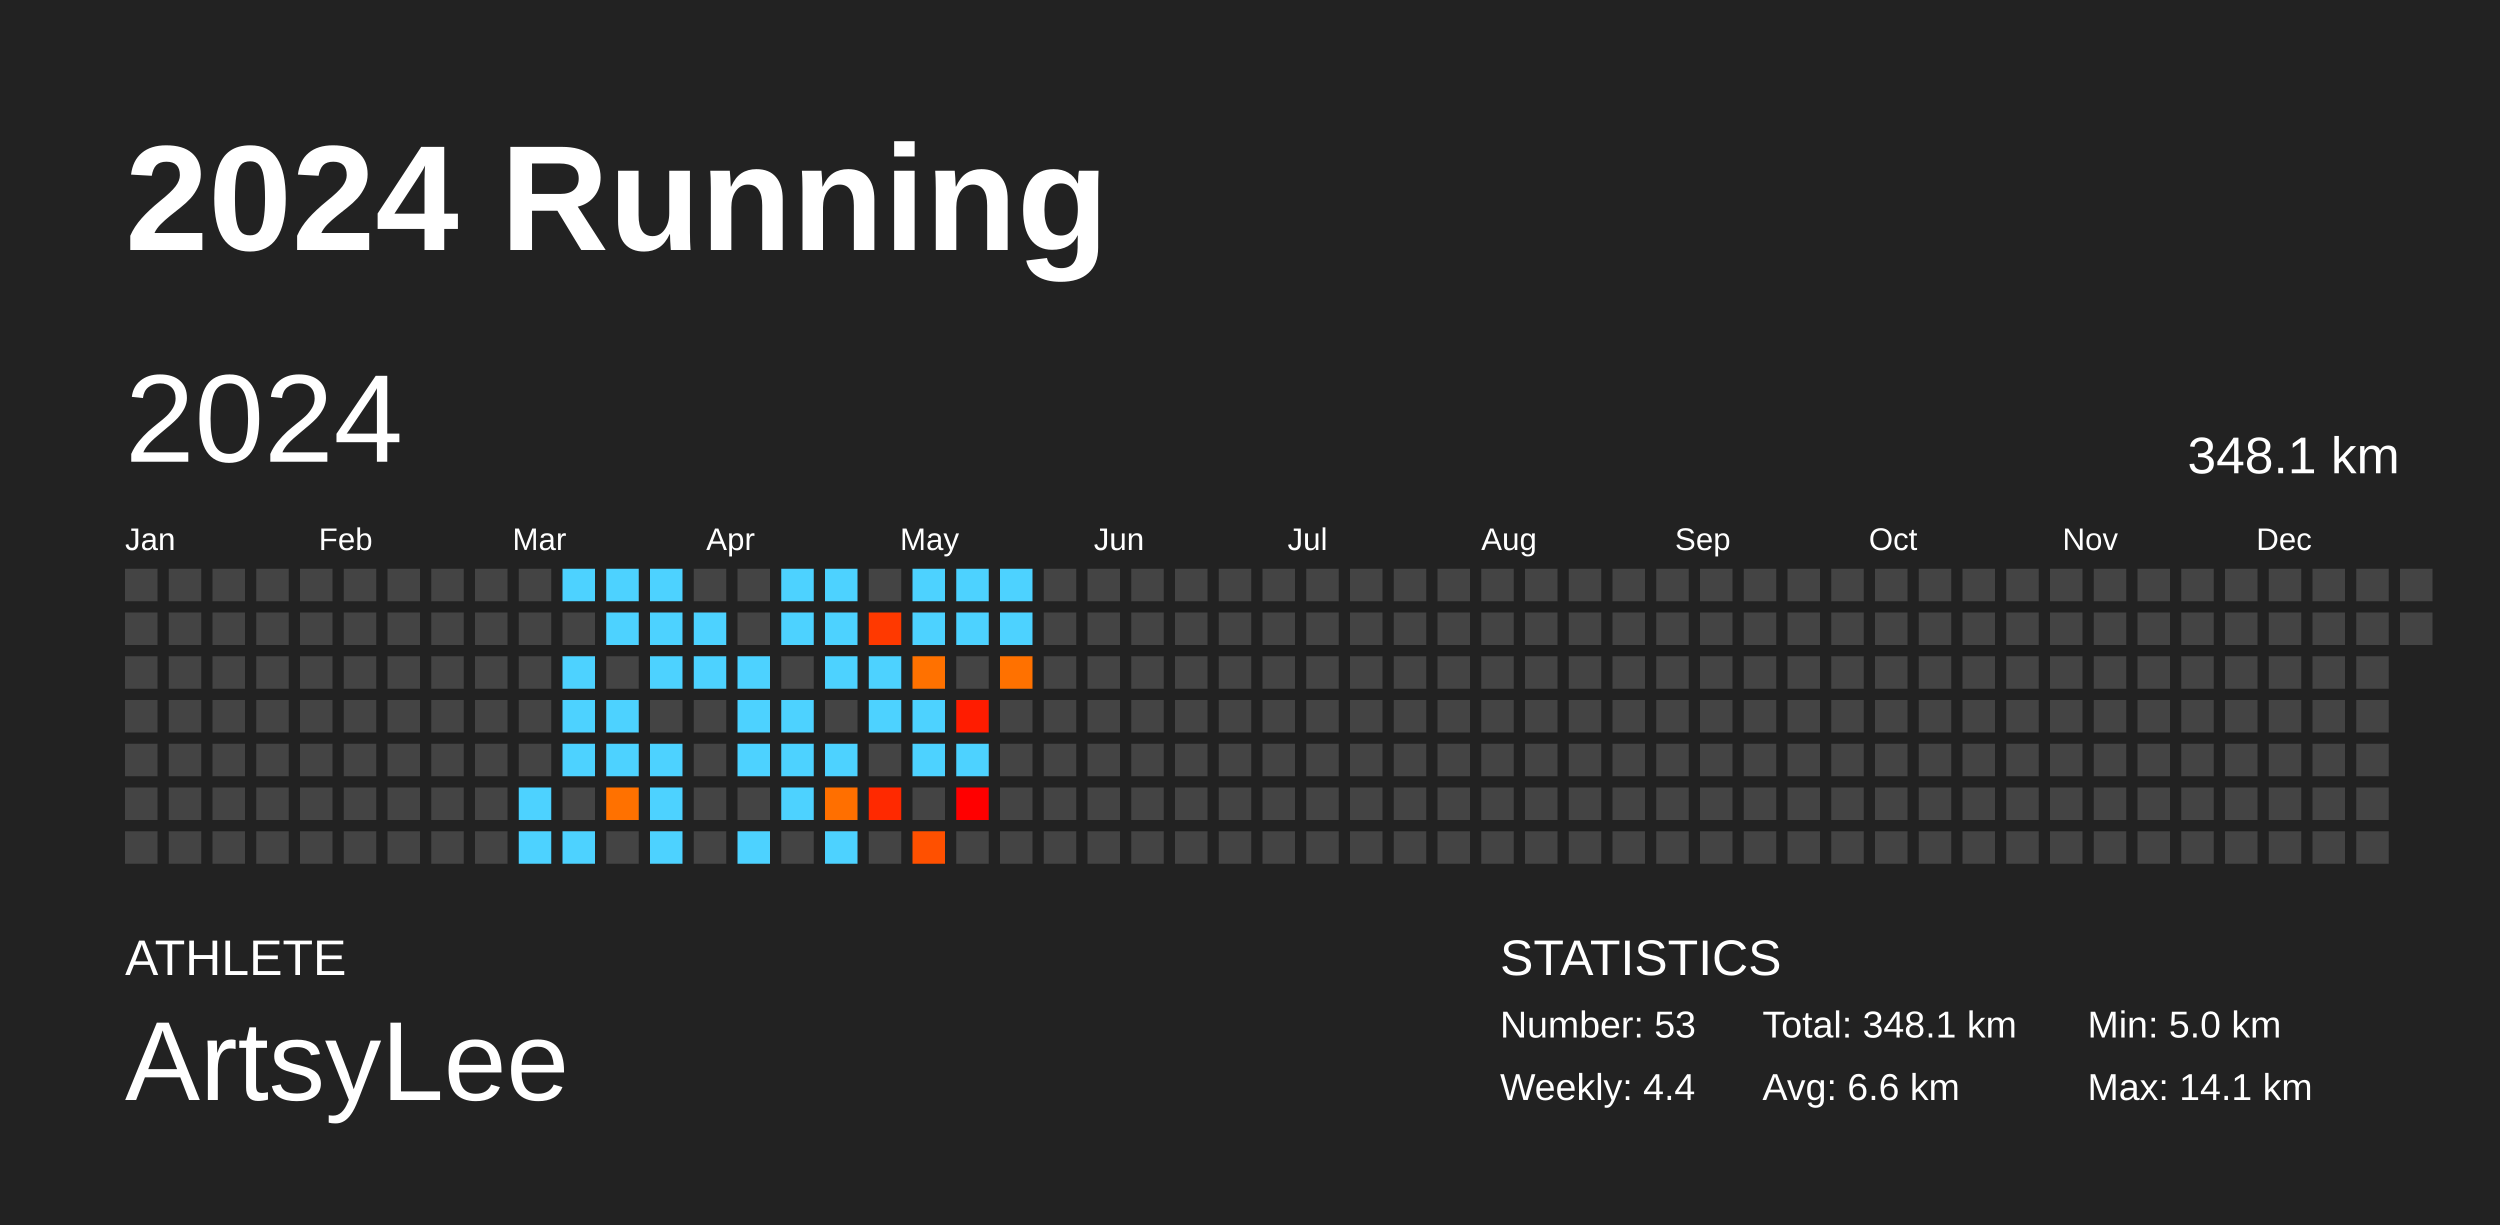
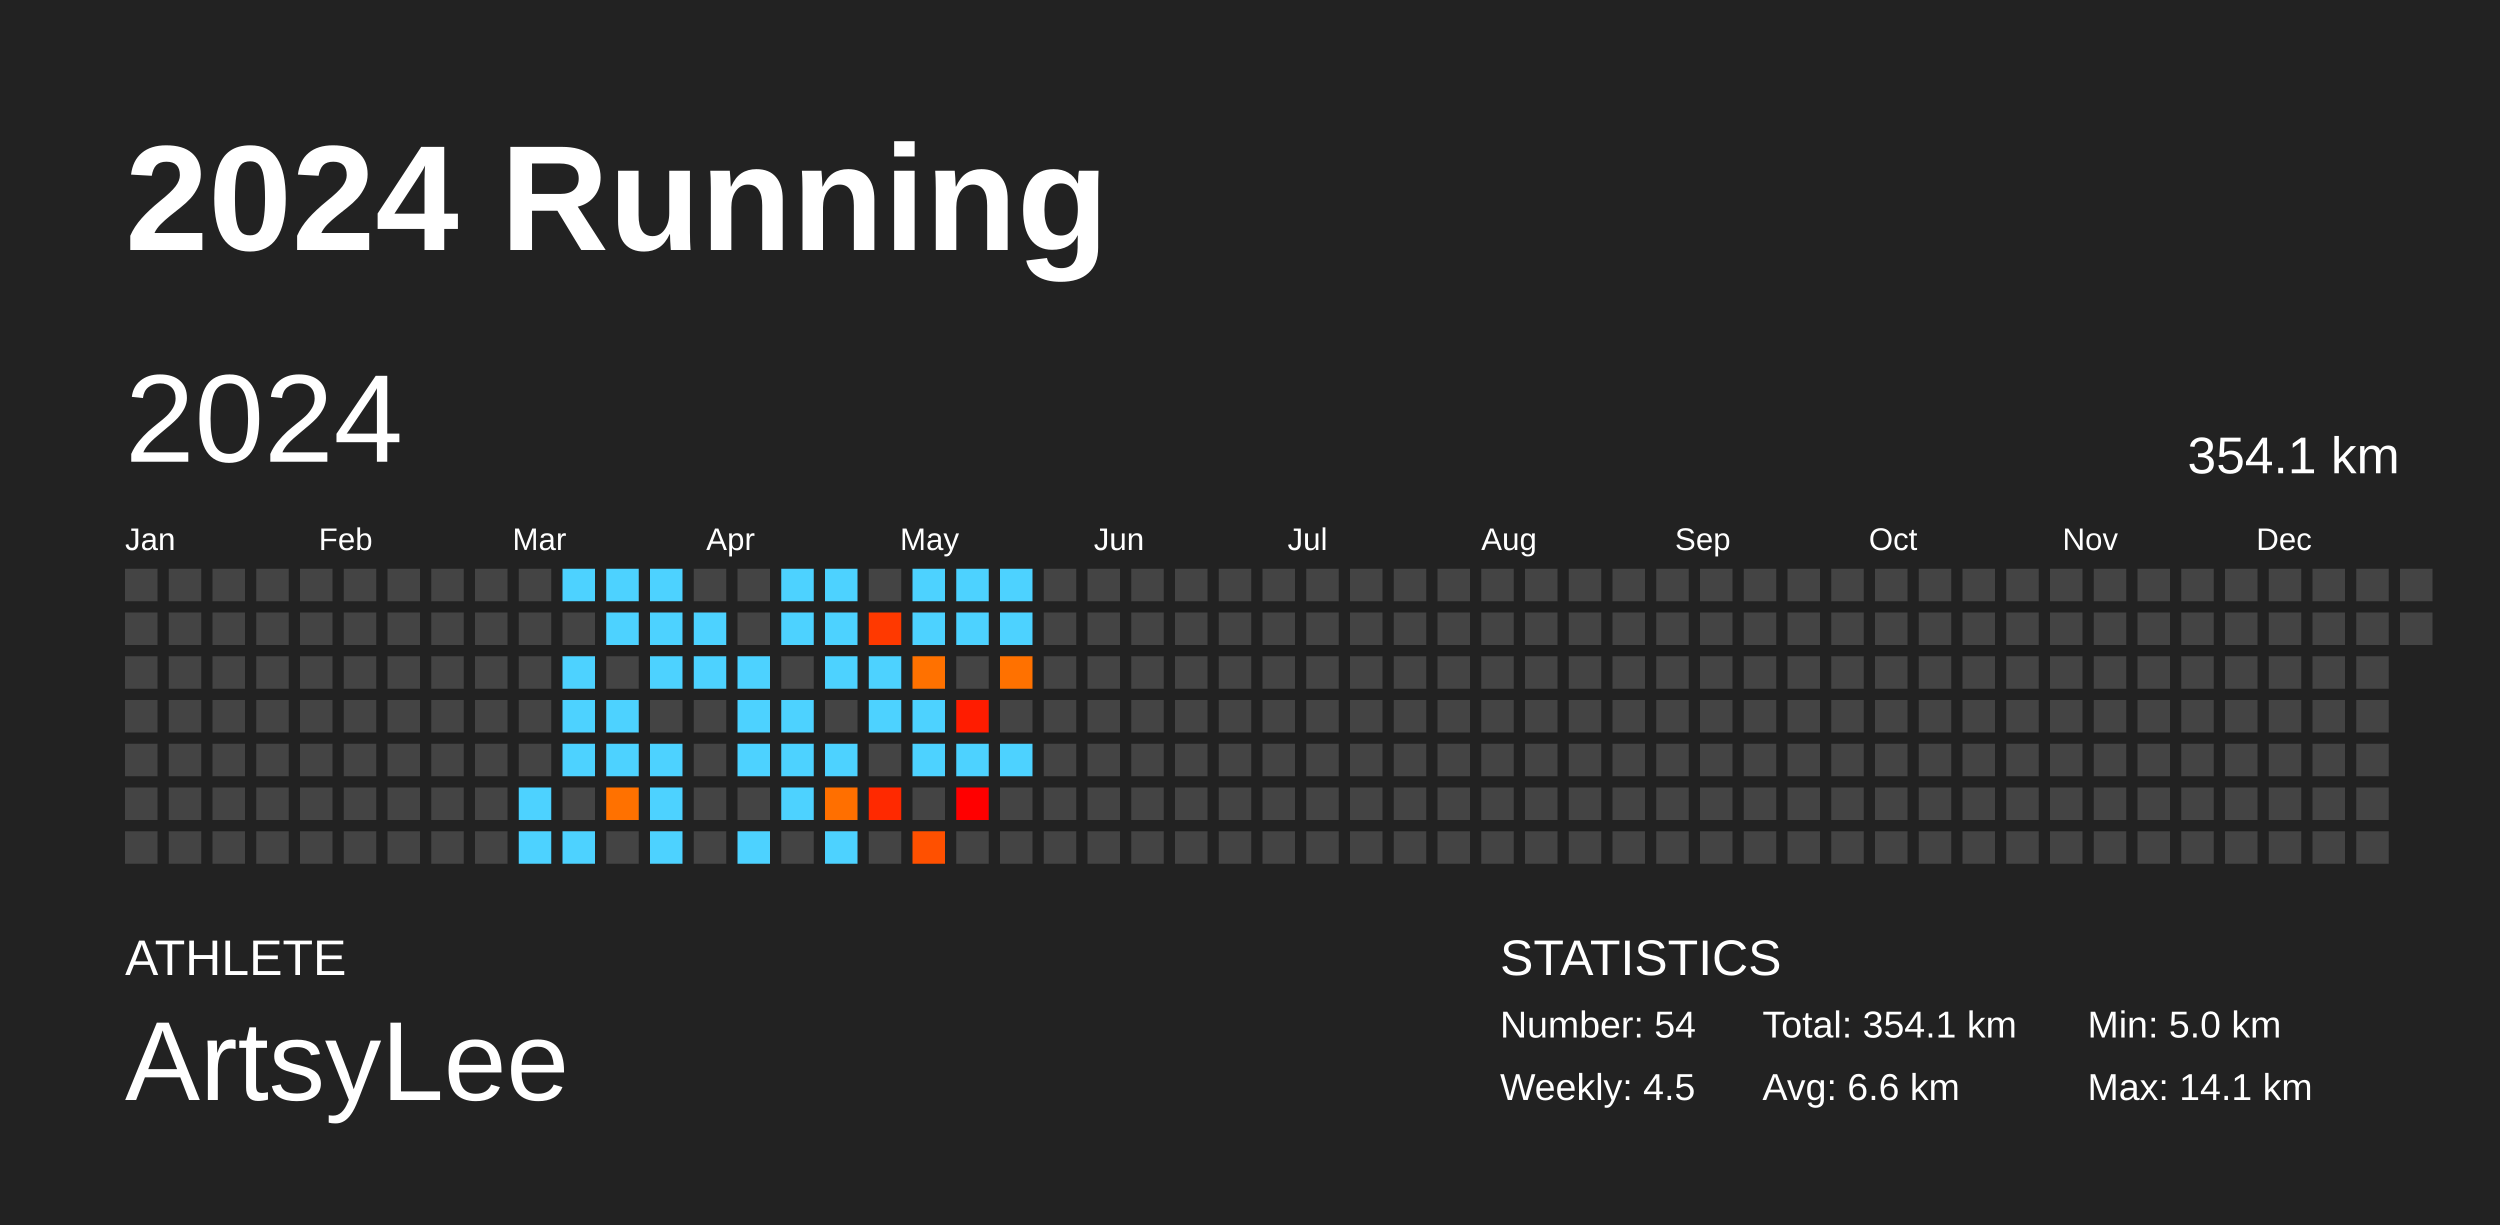
<svg xmlns="http://www.w3.org/2000/svg" baseProfile="full" height="98mm" version="1.1" viewBox="0,0,200,98" width="200mm">
  <defs />
  <rect fill="#222222" height="98" width="200" x="0" y="0" />
  <text fill="#FFFFFF" style="font-size:12px; font-family:Arial; font-weight:bold;" x="10" y="20">2024 Running</text>
  <text fill="#FFFFFF" style="font-size:4px; font-family:Arial" x="10" y="78">ATHLETE</text>
  <text fill="#FFFFFF" style="font-size:9px; font-family:Arial" x="10" y="88">ArtsyLee</text>
  <text fill="#FFFFFF" style="font-size:4px; font-family:Arial" x="120" y="78">STATISTICS</text>
-   <text fill="#FFFFFF" style="font-size:3px; font-family:Arial" x="120" y="83">Number: 53</text>
-   <text fill="#FFFFFF" style="font-size:3px; font-family:Arial" x="120" y="88">Weekly: 4.4</text>
-   <text fill="#FFFFFF" style="font-size:3px; font-family:Arial" x="141" y="83">Total: 348.1 km</text>
+   <text fill="#FFFFFF" style="font-size:3px; font-family:Arial" x="120" y="83">Number: 54</text>
+   <text fill="#FFFFFF" style="font-size:3px; font-family:Arial" x="120" y="88">Weekly: 4.5</text>
+   <text fill="#FFFFFF" style="font-size:3px; font-family:Arial" x="141" y="83">Total: 354.1 km</text>
  <text fill="#FFFFFF" style="font-size:3px; font-family:Arial" x="141" y="88">Avg: 6.6 km</text>
  <text fill="#FFFFFF" style="font-size:3px; font-family:Arial" x="167" y="83">Min: 5.0 km</text>
  <text fill="#FFFFFF" style="font-size:3px; font-family:Arial" x="167" y="88">Max: 14.1 km</text>
  <text dominant-baseline="hanging" fill="#FFFFFF" style="font-size:10.0px; font-family:Arial;" x="10" y="30">2024</text>
-   <text dominant-baseline="hanging" fill="#FFFFFF" style="font-size:4.125px; font-family:Arial;" x="175" y="35">348.1 km</text>
+   <text dominant-baseline="hanging" fill="#FFFFFF" style="font-size:4.125px; font-family:Arial;" x="175" y="35">354.1 km</text>
  <text fill="#FFFFFF" style="font-size:2.5px; font-family:Arial" x="10.0" y="44">Jan</text>
  <text fill="#FFFFFF" style="font-size:2.5px; font-family:Arial" x="25.5" y="44">Feb</text>
  <text fill="#FFFFFF" style="font-size:2.5px; font-family:Arial" x="41.0" y="44">Mar</text>
  <text fill="#FFFFFF" style="font-size:2.5px; font-family:Arial" x="56.5" y="44">Apr</text>
  <text fill="#FFFFFF" style="font-size:2.5px; font-family:Arial" x="72.0" y="44">May</text>
  <text fill="#FFFFFF" style="font-size:2.5px; font-family:Arial" x="87.5" y="44">Jun</text>
  <text fill="#FFFFFF" style="font-size:2.5px; font-family:Arial" x="103.0" y="44">Jul</text>
  <text fill="#FFFFFF" style="font-size:2.5px; font-family:Arial" x="118.5" y="44">Aug</text>
  <text fill="#FFFFFF" style="font-size:2.5px; font-family:Arial" x="134.0" y="44">Sep</text>
  <text fill="#FFFFFF" style="font-size:2.5px; font-family:Arial" x="149.5" y="44">Oct</text>
  <text fill="#FFFFFF" style="font-size:2.5px; font-family:Arial" x="165.0" y="44">Nov</text>
  <text fill="#FFFFFF" style="font-size:2.5px; font-family:Arial" x="180.5" y="44">Dec</text>
  <rect fill="#444444" height="2.6" width="2.6" x="10.0" y="45.5" />
  <rect fill="#444444" height="2.6" width="2.6" x="10.0" y="49.0" />
  <rect fill="#444444" height="2.6" width="2.6" x="10.0" y="52.5" />
  <rect fill="#444444" height="2.6" width="2.6" x="10.0" y="56.0" />
  <rect fill="#444444" height="2.6" width="2.6" x="10.0" y="59.5" />
  <rect fill="#444444" height="2.6" width="2.6" x="10.0" y="63.0" />
  <rect fill="#444444" height="2.6" width="2.6" x="10.0" y="66.5" />
  <rect fill="#444444" height="2.6" width="2.6" x="13.5" y="45.5" />
  <rect fill="#444444" height="2.6" width="2.6" x="13.5" y="49.0" />
  <rect fill="#444444" height="2.6" width="2.6" x="13.5" y="52.5" />
  <rect fill="#444444" height="2.6" width="2.6" x="13.5" y="56.0" />
  <rect fill="#444444" height="2.6" width="2.6" x="13.5" y="59.5" />
  <rect fill="#444444" height="2.6" width="2.6" x="13.5" y="63.0" />
  <rect fill="#444444" height="2.6" width="2.6" x="13.5" y="66.5" />
  <rect fill="#444444" height="2.6" width="2.6" x="17.0" y="45.5" />
  <rect fill="#444444" height="2.6" width="2.6" x="17.0" y="49.0" />
  <rect fill="#444444" height="2.6" width="2.6" x="17.0" y="52.5" />
  <rect fill="#444444" height="2.6" width="2.6" x="17.0" y="56.0" />
  <rect fill="#444444" height="2.6" width="2.6" x="17.0" y="59.5" />
  <rect fill="#444444" height="2.6" width="2.6" x="17.0" y="63.0" />
  <rect fill="#444444" height="2.6" width="2.6" x="17.0" y="66.5" />
  <rect fill="#444444" height="2.6" width="2.6" x="20.5" y="45.5" />
  <rect fill="#444444" height="2.6" width="2.6" x="20.5" y="49.0" />
  <rect fill="#444444" height="2.6" width="2.6" x="20.5" y="52.5" />
  <rect fill="#444444" height="2.6" width="2.6" x="20.5" y="56.0" />
  <rect fill="#444444" height="2.6" width="2.6" x="20.5" y="59.5" />
  <rect fill="#444444" height="2.6" width="2.6" x="20.5" y="63.0" />
  <rect fill="#444444" height="2.6" width="2.6" x="20.5" y="66.5" />
  <rect fill="#444444" height="2.6" width="2.6" x="24.0" y="45.5" />
  <rect fill="#444444" height="2.6" width="2.6" x="24.0" y="49.0" />
  <rect fill="#444444" height="2.6" width="2.6" x="24.0" y="52.5" />
  <rect fill="#444444" height="2.6" width="2.6" x="24.0" y="56.0" />
  <rect fill="#444444" height="2.6" width="2.6" x="24.0" y="59.5" />
  <rect fill="#444444" height="2.6" width="2.6" x="24.0" y="63.0" />
  <rect fill="#444444" height="2.6" width="2.6" x="24.0" y="66.5" />
  <rect fill="#444444" height="2.6" width="2.6" x="27.5" y="45.5" />
  <rect fill="#444444" height="2.6" width="2.6" x="27.5" y="49.0" />
  <rect fill="#444444" height="2.6" width="2.6" x="27.5" y="52.5" />
  <rect fill="#444444" height="2.6" width="2.6" x="27.5" y="56.0" />
  <rect fill="#444444" height="2.6" width="2.6" x="27.5" y="59.5" />
  <rect fill="#444444" height="2.6" width="2.6" x="27.5" y="63.0" />
  <rect fill="#444444" height="2.6" width="2.6" x="27.5" y="66.5" />
  <rect fill="#444444" height="2.6" width="2.6" x="31.0" y="45.5" />
  <rect fill="#444444" height="2.6" width="2.6" x="31.0" y="49.0" />
  <rect fill="#444444" height="2.6" width="2.6" x="31.0" y="52.5" />
  <rect fill="#444444" height="2.6" width="2.6" x="31.0" y="56.0" />
  <rect fill="#444444" height="2.6" width="2.6" x="31.0" y="59.5" />
  <rect fill="#444444" height="2.6" width="2.6" x="31.0" y="63.0" />
  <rect fill="#444444" height="2.6" width="2.6" x="31.0" y="66.5" />
  <rect fill="#444444" height="2.6" width="2.6" x="34.5" y="45.5" />
  <rect fill="#444444" height="2.6" width="2.6" x="34.5" y="49.0" />
  <rect fill="#444444" height="2.6" width="2.6" x="34.5" y="52.5" />
  <rect fill="#444444" height="2.6" width="2.6" x="34.5" y="56.0" />
  <rect fill="#444444" height="2.6" width="2.6" x="34.5" y="59.5" />
  <rect fill="#444444" height="2.6" width="2.6" x="34.5" y="63.0" />
  <rect fill="#444444" height="2.6" width="2.6" x="34.5" y="66.5" />
  <rect fill="#444444" height="2.6" width="2.6" x="38.0" y="45.5" />
  <rect fill="#444444" height="2.6" width="2.6" x="38.0" y="49.0" />
  <rect fill="#444444" height="2.6" width="2.6" x="38.0" y="52.5" />
  <rect fill="#444444" height="2.6" width="2.6" x="38.0" y="56.0" />
  <rect fill="#444444" height="2.6" width="2.6" x="38.0" y="59.5" />
  <rect fill="#444444" height="2.6" width="2.6" x="38.0" y="63.0" />
  <rect fill="#444444" height="2.6" width="2.6" x="38.0" y="66.5" />
  <rect fill="#444444" height="2.6" width="2.6" x="41.5" y="45.5" />
  <rect fill="#444444" height="2.6" width="2.6" x="41.5" y="49.0" />
  <rect fill="#444444" height="2.6" width="2.6" x="41.5" y="52.5" />
  <rect fill="#444444" height="2.6" width="2.6" x="41.5" y="56.0" />
  <rect fill="#444444" height="2.6" width="2.6" x="41.5" y="59.5" />
  <rect fill="#4dd2ff" height="2.6" width="2.6" x="41.5" y="63.0" />
  <rect fill="#4dd2ff" height="2.6" width="2.6" x="41.5" y="66.5" />
  <rect fill="#4dd2ff" height="2.6" width="2.6" x="45.0" y="45.5" />
  <rect fill="#444444" height="2.6" width="2.6" x="45.0" y="49.0" />
  <rect fill="#4dd2ff" height="2.6" width="2.6" x="45.0" y="52.5" />
  <rect fill="#4dd2ff" height="2.6" width="2.6" x="45.0" y="56.0" />
  <rect fill="#4dd2ff" height="2.6" width="2.6" x="45.0" y="59.5" />
  <rect fill="#444444" height="2.6" width="2.6" x="45.0" y="63.0" />
  <rect fill="#4dd2ff" height="2.6" width="2.6" x="45.0" y="66.5" />
  <rect fill="#4dd2ff" height="2.6" width="2.6" x="48.5" y="45.5" />
  <rect fill="#4dd2ff" height="2.6" width="2.6" x="48.5" y="49.0" />
  <rect fill="#444444" height="2.6" width="2.6" x="48.5" y="52.5" />
  <rect fill="#4dd2ff" height="2.6" width="2.6" x="48.5" y="56.0" />
  <rect fill="#4dd2ff" height="2.6" width="2.6" x="48.5" y="59.5" />
  <rect fill="#ff7100" height="2.6" width="2.6" x="48.5" y="63.0" />
  <rect fill="#444444" height="2.6" width="2.6" x="48.5" y="66.5" />
  <rect fill="#4dd2ff" height="2.6" width="2.6" x="52.0" y="45.5" />
  <rect fill="#4dd2ff" height="2.6" width="2.6" x="52.0" y="49.0" />
  <rect fill="#4dd2ff" height="2.6" width="2.6" x="52.0" y="52.5" />
  <rect fill="#444444" height="2.6" width="2.6" x="52.0" y="56.0" />
  <rect fill="#4dd2ff" height="2.6" width="2.6" x="52.0" y="59.5" />
  <rect fill="#4dd2ff" height="2.6" width="2.6" x="52.0" y="63.0" />
  <rect fill="#4dd2ff" height="2.6" width="2.6" x="52.0" y="66.5" />
  <rect fill="#444444" height="2.6" width="2.6" x="55.5" y="45.5" />
  <rect fill="#4dd2ff" height="2.6" width="2.6" x="55.5" y="49.0" />
  <rect fill="#4dd2ff" height="2.6" width="2.6" x="55.5" y="52.5" />
  <rect fill="#444444" height="2.6" width="2.6" x="55.5" y="56.0" />
  <rect fill="#444444" height="2.6" width="2.6" x="55.5" y="59.5" />
  <rect fill="#444444" height="2.6" width="2.6" x="55.5" y="63.0" />
  <rect fill="#444444" height="2.6" width="2.6" x="55.5" y="66.5" />
  <rect fill="#444444" height="2.6" width="2.6" x="59.0" y="45.5" />
  <rect fill="#444444" height="2.6" width="2.6" x="59.0" y="49.0" />
  <rect fill="#4dd2ff" height="2.6" width="2.6" x="59.0" y="52.5" />
  <rect fill="#4dd2ff" height="2.6" width="2.6" x="59.0" y="56.0" />
  <rect fill="#4dd2ff" height="2.6" width="2.6" x="59.0" y="59.5" />
  <rect fill="#444444" height="2.6" width="2.6" x="59.0" y="63.0" />
  <rect fill="#4dd2ff" height="2.6" width="2.6" x="59.0" y="66.5" />
  <rect fill="#4dd2ff" height="2.6" width="2.6" x="62.5" y="45.5" />
  <rect fill="#4dd2ff" height="2.6" width="2.6" x="62.5" y="49.0" />
  <rect fill="#444444" height="2.6" width="2.6" x="62.5" y="52.5" />
  <rect fill="#4dd2ff" height="2.6" width="2.6" x="62.5" y="56.0" />
  <rect fill="#4dd2ff" height="2.6" width="2.6" x="62.5" y="59.5" />
  <rect fill="#4dd2ff" height="2.6" width="2.6" x="62.5" y="63.0" />
  <rect fill="#444444" height="2.6" width="2.6" x="62.5" y="66.5" />
  <rect fill="#4dd2ff" height="2.6" width="2.6" x="66.0" y="45.5" />
  <rect fill="#4dd2ff" height="2.6" width="2.6" x="66.0" y="49.0" />
  <rect fill="#4dd2ff" height="2.6" width="2.6" x="66.0" y="52.5" />
  <rect fill="#444444" height="2.6" width="2.6" x="66.0" y="56.0" />
  <rect fill="#4dd2ff" height="2.6" width="2.6" x="66.0" y="59.5" />
  <rect fill="#ff6f00" height="2.6" width="2.6" x="66.0" y="63.0" />
  <rect fill="#4dd2ff" height="2.6" width="2.6" x="66.0" y="66.5" />
  <rect fill="#444444" height="2.6" width="2.6" x="69.5" y="45.5" />
  <rect fill="#ff3900" height="2.6" width="2.6" x="69.5" y="49.0" />
  <rect fill="#4dd2ff" height="2.6" width="2.6" x="69.5" y="52.5" />
  <rect fill="#4dd2ff" height="2.6" width="2.6" x="69.5" y="56.0" />
  <rect fill="#444444" height="2.6" width="2.6" x="69.5" y="59.5" />
  <rect fill="#ff2900" height="2.6" width="2.6" x="69.5" y="63.0" />
  <rect fill="#444444" height="2.6" width="2.6" x="69.5" y="66.5" />
  <rect fill="#4dd2ff" height="2.6" width="2.6" x="73.0" y="45.5" />
  <rect fill="#4dd2ff" height="2.6" width="2.6" x="73.0" y="49.0" />
  <rect fill="#ff7100" height="2.6" width="2.6" x="73.0" y="52.5" />
  <rect fill="#4dd2ff" height="2.6" width="2.6" x="73.0" y="56.0" />
  <rect fill="#4dd2ff" height="2.6" width="2.6" x="73.0" y="59.5" />
  <rect fill="#444444" height="2.6" width="2.6" x="73.0" y="63.0" />
  <rect fill="#ff5000" height="2.6" width="2.6" x="73.0" y="66.5" />
  <rect fill="#4dd2ff" height="2.6" width="2.6" x="76.5" y="45.5" />
  <rect fill="#4dd2ff" height="2.6" width="2.6" x="76.5" y="49.0" />
  <rect fill="#444444" height="2.6" width="2.6" x="76.5" y="52.5" />
  <rect fill="#ff1c00" height="2.6" width="2.6" x="76.5" y="56.0" />
  <rect fill="#4dd2ff" height="2.6" width="2.6" x="76.5" y="59.5" />
  <rect fill="#ff0000" height="2.6" width="2.6" x="76.5" y="63.0" />
  <rect fill="#444444" height="2.6" width="2.6" x="76.5" y="66.5" />
  <rect fill="#4dd2ff" height="2.6" width="2.6" x="80.0" y="45.5" />
  <rect fill="#4dd2ff" height="2.6" width="2.6" x="80.0" y="49.0" />
  <rect fill="#ff7100" height="2.6" width="2.6" x="80.0" y="52.5" />
  <rect fill="#444444" height="2.6" width="2.6" x="80.0" y="56.0" />
-   <rect fill="#444444" height="2.6" width="2.6" x="80.0" y="59.5" />
+   <rect fill="#4dd2ff" height="2.6" width="2.6" x="80.0" y="59.5" />
  <rect fill="#444444" height="2.6" width="2.6" x="80.0" y="63.0" />
  <rect fill="#444444" height="2.6" width="2.6" x="80.0" y="66.5" />
  <rect fill="#444444" height="2.6" width="2.6" x="83.5" y="45.5" />
  <rect fill="#444444" height="2.6" width="2.6" x="83.5" y="49.0" />
  <rect fill="#444444" height="2.6" width="2.6" x="83.5" y="52.5" />
  <rect fill="#444444" height="2.6" width="2.6" x="83.5" y="56.0" />
  <rect fill="#444444" height="2.6" width="2.6" x="83.5" y="59.5" />
  <rect fill="#444444" height="2.6" width="2.6" x="83.5" y="63.0" />
  <rect fill="#444444" height="2.6" width="2.6" x="83.5" y="66.5" />
  <rect fill="#444444" height="2.6" width="2.6" x="87.0" y="45.5" />
  <rect fill="#444444" height="2.6" width="2.6" x="87.0" y="49.0" />
  <rect fill="#444444" height="2.6" width="2.6" x="87.0" y="52.5" />
  <rect fill="#444444" height="2.6" width="2.6" x="87.0" y="56.0" />
  <rect fill="#444444" height="2.6" width="2.6" x="87.0" y="59.5" />
  <rect fill="#444444" height="2.6" width="2.6" x="87.0" y="63.0" />
  <rect fill="#444444" height="2.6" width="2.6" x="87.0" y="66.5" />
  <rect fill="#444444" height="2.6" width="2.6" x="90.5" y="45.5" />
  <rect fill="#444444" height="2.6" width="2.6" x="90.5" y="49.0" />
  <rect fill="#444444" height="2.6" width="2.6" x="90.5" y="52.5" />
  <rect fill="#444444" height="2.6" width="2.6" x="90.5" y="56.0" />
  <rect fill="#444444" height="2.6" width="2.6" x="90.5" y="59.5" />
  <rect fill="#444444" height="2.6" width="2.6" x="90.5" y="63.0" />
  <rect fill="#444444" height="2.6" width="2.6" x="90.5" y="66.5" />
  <rect fill="#444444" height="2.6" width="2.6" x="94.0" y="45.5" />
  <rect fill="#444444" height="2.6" width="2.6" x="94.0" y="49.0" />
  <rect fill="#444444" height="2.6" width="2.6" x="94.0" y="52.5" />
  <rect fill="#444444" height="2.6" width="2.6" x="94.0" y="56.0" />
  <rect fill="#444444" height="2.6" width="2.6" x="94.0" y="59.5" />
  <rect fill="#444444" height="2.6" width="2.6" x="94.0" y="63.0" />
  <rect fill="#444444" height="2.6" width="2.6" x="94.0" y="66.5" />
  <rect fill="#444444" height="2.6" width="2.6" x="97.5" y="45.5" />
  <rect fill="#444444" height="2.6" width="2.6" x="97.5" y="49.0" />
  <rect fill="#444444" height="2.6" width="2.6" x="97.5" y="52.5" />
  <rect fill="#444444" height="2.6" width="2.6" x="97.5" y="56.0" />
  <rect fill="#444444" height="2.6" width="2.6" x="97.5" y="59.5" />
  <rect fill="#444444" height="2.6" width="2.6" x="97.5" y="63.0" />
  <rect fill="#444444" height="2.6" width="2.6" x="97.5" y="66.5" />
  <rect fill="#444444" height="2.6" width="2.6" x="101.0" y="45.5" />
  <rect fill="#444444" height="2.6" width="2.6" x="101.0" y="49.0" />
  <rect fill="#444444" height="2.6" width="2.6" x="101.0" y="52.5" />
  <rect fill="#444444" height="2.6" width="2.6" x="101.0" y="56.0" />
  <rect fill="#444444" height="2.6" width="2.6" x="101.0" y="59.5" />
  <rect fill="#444444" height="2.6" width="2.6" x="101.0" y="63.0" />
  <rect fill="#444444" height="2.6" width="2.6" x="101.0" y="66.5" />
  <rect fill="#444444" height="2.6" width="2.6" x="104.5" y="45.5" />
  <rect fill="#444444" height="2.6" width="2.6" x="104.5" y="49.0" />
  <rect fill="#444444" height="2.6" width="2.6" x="104.5" y="52.5" />
  <rect fill="#444444" height="2.6" width="2.6" x="104.5" y="56.0" />
  <rect fill="#444444" height="2.6" width="2.6" x="104.5" y="59.5" />
  <rect fill="#444444" height="2.6" width="2.6" x="104.5" y="63.0" />
  <rect fill="#444444" height="2.6" width="2.6" x="104.5" y="66.5" />
  <rect fill="#444444" height="2.6" width="2.6" x="108.0" y="45.5" />
  <rect fill="#444444" height="2.6" width="2.6" x="108.0" y="49.0" />
  <rect fill="#444444" height="2.6" width="2.6" x="108.0" y="52.5" />
  <rect fill="#444444" height="2.6" width="2.6" x="108.0" y="56.0" />
  <rect fill="#444444" height="2.6" width="2.6" x="108.0" y="59.5" />
  <rect fill="#444444" height="2.6" width="2.6" x="108.0" y="63.0" />
  <rect fill="#444444" height="2.6" width="2.6" x="108.0" y="66.5" />
  <rect fill="#444444" height="2.6" width="2.6" x="111.5" y="45.5" />
  <rect fill="#444444" height="2.6" width="2.6" x="111.5" y="49.0" />
  <rect fill="#444444" height="2.6" width="2.6" x="111.5" y="52.5" />
  <rect fill="#444444" height="2.6" width="2.6" x="111.5" y="56.0" />
  <rect fill="#444444" height="2.6" width="2.6" x="111.5" y="59.5" />
  <rect fill="#444444" height="2.6" width="2.6" x="111.5" y="63.0" />
  <rect fill="#444444" height="2.6" width="2.6" x="111.5" y="66.5" />
  <rect fill="#444444" height="2.6" width="2.6" x="115.0" y="45.5" />
  <rect fill="#444444" height="2.6" width="2.6" x="115.0" y="49.0" />
  <rect fill="#444444" height="2.6" width="2.6" x="115.0" y="52.5" />
  <rect fill="#444444" height="2.6" width="2.6" x="115.0" y="56.0" />
  <rect fill="#444444" height="2.6" width="2.6" x="115.0" y="59.5" />
  <rect fill="#444444" height="2.6" width="2.6" x="115.0" y="63.0" />
  <rect fill="#444444" height="2.6" width="2.6" x="115.0" y="66.5" />
  <rect fill="#444444" height="2.6" width="2.6" x="118.5" y="45.5" />
  <rect fill="#444444" height="2.6" width="2.6" x="118.5" y="49.0" />
  <rect fill="#444444" height="2.6" width="2.6" x="118.5" y="52.5" />
  <rect fill="#444444" height="2.6" width="2.6" x="118.5" y="56.0" />
  <rect fill="#444444" height="2.6" width="2.6" x="118.5" y="59.5" />
  <rect fill="#444444" height="2.6" width="2.6" x="118.5" y="63.0" />
  <rect fill="#444444" height="2.6" width="2.6" x="118.5" y="66.5" />
  <rect fill="#444444" height="2.6" width="2.6" x="122.0" y="45.5" />
  <rect fill="#444444" height="2.6" width="2.6" x="122.0" y="49.0" />
  <rect fill="#444444" height="2.6" width="2.6" x="122.0" y="52.5" />
  <rect fill="#444444" height="2.6" width="2.6" x="122.0" y="56.0" />
  <rect fill="#444444" height="2.6" width="2.6" x="122.0" y="59.5" />
  <rect fill="#444444" height="2.6" width="2.6" x="122.0" y="63.0" />
  <rect fill="#444444" height="2.6" width="2.6" x="122.0" y="66.5" />
  <rect fill="#444444" height="2.6" width="2.6" x="125.5" y="45.5" />
  <rect fill="#444444" height="2.6" width="2.6" x="125.5" y="49.0" />
  <rect fill="#444444" height="2.6" width="2.6" x="125.5" y="52.5" />
  <rect fill="#444444" height="2.6" width="2.6" x="125.5" y="56.0" />
  <rect fill="#444444" height="2.6" width="2.6" x="125.5" y="59.5" />
  <rect fill="#444444" height="2.6" width="2.6" x="125.5" y="63.0" />
  <rect fill="#444444" height="2.6" width="2.6" x="125.5" y="66.5" />
  <rect fill="#444444" height="2.6" width="2.6" x="129.0" y="45.5" />
  <rect fill="#444444" height="2.6" width="2.6" x="129.0" y="49.0" />
  <rect fill="#444444" height="2.6" width="2.6" x="129.0" y="52.5" />
  <rect fill="#444444" height="2.6" width="2.6" x="129.0" y="56.0" />
  <rect fill="#444444" height="2.6" width="2.6" x="129.0" y="59.5" />
  <rect fill="#444444" height="2.6" width="2.6" x="129.0" y="63.0" />
  <rect fill="#444444" height="2.6" width="2.6" x="129.0" y="66.5" />
  <rect fill="#444444" height="2.6" width="2.6" x="132.5" y="45.5" />
  <rect fill="#444444" height="2.6" width="2.6" x="132.5" y="49.0" />
  <rect fill="#444444" height="2.6" width="2.6" x="132.5" y="52.5" />
  <rect fill="#444444" height="2.6" width="2.6" x="132.5" y="56.0" />
  <rect fill="#444444" height="2.6" width="2.6" x="132.5" y="59.5" />
  <rect fill="#444444" height="2.6" width="2.6" x="132.5" y="63.0" />
  <rect fill="#444444" height="2.6" width="2.6" x="132.5" y="66.5" />
  <rect fill="#444444" height="2.6" width="2.6" x="136.0" y="45.5" />
  <rect fill="#444444" height="2.6" width="2.6" x="136.0" y="49.0" />
  <rect fill="#444444" height="2.6" width="2.6" x="136.0" y="52.5" />
  <rect fill="#444444" height="2.6" width="2.6" x="136.0" y="56.0" />
  <rect fill="#444444" height="2.6" width="2.6" x="136.0" y="59.5" />
  <rect fill="#444444" height="2.6" width="2.6" x="136.0" y="63.0" />
  <rect fill="#444444" height="2.6" width="2.6" x="136.0" y="66.5" />
  <rect fill="#444444" height="2.6" width="2.6" x="139.5" y="45.5" />
  <rect fill="#444444" height="2.6" width="2.6" x="139.5" y="49.0" />
  <rect fill="#444444" height="2.6" width="2.6" x="139.5" y="52.5" />
  <rect fill="#444444" height="2.6" width="2.6" x="139.5" y="56.0" />
  <rect fill="#444444" height="2.6" width="2.6" x="139.5" y="59.5" />
  <rect fill="#444444" height="2.6" width="2.6" x="139.5" y="63.0" />
  <rect fill="#444444" height="2.6" width="2.6" x="139.5" y="66.5" />
  <rect fill="#444444" height="2.6" width="2.6" x="143.0" y="45.5" />
  <rect fill="#444444" height="2.6" width="2.6" x="143.0" y="49.0" />
  <rect fill="#444444" height="2.6" width="2.6" x="143.0" y="52.5" />
  <rect fill="#444444" height="2.6" width="2.6" x="143.0" y="56.0" />
  <rect fill="#444444" height="2.6" width="2.6" x="143.0" y="59.5" />
  <rect fill="#444444" height="2.6" width="2.6" x="143.0" y="63.0" />
  <rect fill="#444444" height="2.6" width="2.6" x="143.0" y="66.5" />
  <rect fill="#444444" height="2.6" width="2.6" x="146.5" y="45.5" />
  <rect fill="#444444" height="2.6" width="2.6" x="146.5" y="49.0" />
  <rect fill="#444444" height="2.6" width="2.6" x="146.5" y="52.5" />
  <rect fill="#444444" height="2.6" width="2.6" x="146.5" y="56.0" />
  <rect fill="#444444" height="2.6" width="2.6" x="146.5" y="59.5" />
  <rect fill="#444444" height="2.6" width="2.6" x="146.5" y="63.0" />
  <rect fill="#444444" height="2.6" width="2.6" x="146.5" y="66.5" />
  <rect fill="#444444" height="2.6" width="2.6" x="150.0" y="45.5" />
  <rect fill="#444444" height="2.6" width="2.6" x="150.0" y="49.0" />
  <rect fill="#444444" height="2.6" width="2.6" x="150.0" y="52.5" />
  <rect fill="#444444" height="2.6" width="2.6" x="150.0" y="56.0" />
  <rect fill="#444444" height="2.6" width="2.6" x="150.0" y="59.5" />
  <rect fill="#444444" height="2.6" width="2.6" x="150.0" y="63.0" />
  <rect fill="#444444" height="2.6" width="2.6" x="150.0" y="66.5" />
  <rect fill="#444444" height="2.6" width="2.6" x="153.5" y="45.5" />
  <rect fill="#444444" height="2.6" width="2.6" x="153.5" y="49.0" />
  <rect fill="#444444" height="2.6" width="2.6" x="153.5" y="52.5" />
  <rect fill="#444444" height="2.6" width="2.6" x="153.5" y="56.0" />
  <rect fill="#444444" height="2.6" width="2.6" x="153.5" y="59.5" />
  <rect fill="#444444" height="2.6" width="2.6" x="153.5" y="63.0" />
  <rect fill="#444444" height="2.6" width="2.6" x="153.5" y="66.5" />
  <rect fill="#444444" height="2.6" width="2.6" x="157.0" y="45.5" />
  <rect fill="#444444" height="2.6" width="2.6" x="157.0" y="49.0" />
  <rect fill="#444444" height="2.6" width="2.6" x="157.0" y="52.5" />
  <rect fill="#444444" height="2.6" width="2.6" x="157.0" y="56.0" />
  <rect fill="#444444" height="2.6" width="2.6" x="157.0" y="59.5" />
  <rect fill="#444444" height="2.6" width="2.6" x="157.0" y="63.0" />
  <rect fill="#444444" height="2.6" width="2.6" x="157.0" y="66.5" />
  <rect fill="#444444" height="2.6" width="2.6" x="160.5" y="45.5" />
  <rect fill="#444444" height="2.6" width="2.6" x="160.5" y="49.0" />
  <rect fill="#444444" height="2.6" width="2.6" x="160.5" y="52.5" />
  <rect fill="#444444" height="2.6" width="2.6" x="160.5" y="56.0" />
  <rect fill="#444444" height="2.6" width="2.6" x="160.5" y="59.5" />
  <rect fill="#444444" height="2.6" width="2.6" x="160.5" y="63.0" />
  <rect fill="#444444" height="2.6" width="2.6" x="160.5" y="66.5" />
  <rect fill="#444444" height="2.6" width="2.6" x="164.0" y="45.5" />
  <rect fill="#444444" height="2.6" width="2.6" x="164.0" y="49.0" />
  <rect fill="#444444" height="2.6" width="2.6" x="164.0" y="52.5" />
  <rect fill="#444444" height="2.6" width="2.6" x="164.0" y="56.0" />
  <rect fill="#444444" height="2.6" width="2.6" x="164.0" y="59.5" />
  <rect fill="#444444" height="2.6" width="2.6" x="164.0" y="63.0" />
  <rect fill="#444444" height="2.6" width="2.6" x="164.0" y="66.5" />
  <rect fill="#444444" height="2.6" width="2.6" x="167.5" y="45.5" />
  <rect fill="#444444" height="2.6" width="2.6" x="167.5" y="49.0" />
  <rect fill="#444444" height="2.6" width="2.6" x="167.5" y="52.5" />
  <rect fill="#444444" height="2.6" width="2.6" x="167.5" y="56.0" />
  <rect fill="#444444" height="2.6" width="2.6" x="167.5" y="59.5" />
  <rect fill="#444444" height="2.6" width="2.6" x="167.5" y="63.0" />
  <rect fill="#444444" height="2.6" width="2.6" x="167.5" y="66.5" />
  <rect fill="#444444" height="2.6" width="2.6" x="171.0" y="45.5" />
  <rect fill="#444444" height="2.6" width="2.6" x="171.0" y="49.0" />
  <rect fill="#444444" height="2.6" width="2.6" x="171.0" y="52.5" />
  <rect fill="#444444" height="2.6" width="2.6" x="171.0" y="56.0" />
  <rect fill="#444444" height="2.6" width="2.6" x="171.0" y="59.5" />
  <rect fill="#444444" height="2.6" width="2.6" x="171.0" y="63.0" />
  <rect fill="#444444" height="2.6" width="2.6" x="171.0" y="66.5" />
  <rect fill="#444444" height="2.6" width="2.6" x="174.5" y="45.5" />
  <rect fill="#444444" height="2.6" width="2.6" x="174.5" y="49.0" />
  <rect fill="#444444" height="2.6" width="2.6" x="174.5" y="52.5" />
  <rect fill="#444444" height="2.6" width="2.6" x="174.5" y="56.0" />
  <rect fill="#444444" height="2.6" width="2.6" x="174.5" y="59.5" />
  <rect fill="#444444" height="2.6" width="2.6" x="174.5" y="63.0" />
  <rect fill="#444444" height="2.6" width="2.6" x="174.5" y="66.5" />
  <rect fill="#444444" height="2.6" width="2.6" x="178.0" y="45.5" />
  <rect fill="#444444" height="2.6" width="2.6" x="178.0" y="49.0" />
  <rect fill="#444444" height="2.6" width="2.6" x="178.0" y="52.5" />
  <rect fill="#444444" height="2.6" width="2.6" x="178.0" y="56.0" />
  <rect fill="#444444" height="2.6" width="2.6" x="178.0" y="59.5" />
  <rect fill="#444444" height="2.6" width="2.6" x="178.0" y="63.0" />
  <rect fill="#444444" height="2.6" width="2.6" x="178.0" y="66.5" />
  <rect fill="#444444" height="2.6" width="2.6" x="181.5" y="45.5" />
  <rect fill="#444444" height="2.6" width="2.6" x="181.5" y="49.0" />
  <rect fill="#444444" height="2.6" width="2.6" x="181.5" y="52.5" />
  <rect fill="#444444" height="2.6" width="2.6" x="181.5" y="56.0" />
  <rect fill="#444444" height="2.6" width="2.6" x="181.5" y="59.5" />
  <rect fill="#444444" height="2.6" width="2.6" x="181.5" y="63.0" />
  <rect fill="#444444" height="2.6" width="2.6" x="181.5" y="66.5" />
  <rect fill="#444444" height="2.6" width="2.6" x="185.0" y="45.5" />
  <rect fill="#444444" height="2.6" width="2.6" x="185.0" y="49.0" />
  <rect fill="#444444" height="2.6" width="2.6" x="185.0" y="52.5" />
  <rect fill="#444444" height="2.6" width="2.6" x="185.0" y="56.0" />
  <rect fill="#444444" height="2.6" width="2.6" x="185.0" y="59.5" />
  <rect fill="#444444" height="2.6" width="2.6" x="185.0" y="63.0" />
  <rect fill="#444444" height="2.6" width="2.6" x="185.0" y="66.5" />
  <rect fill="#444444" height="2.6" width="2.6" x="188.5" y="45.5" />
  <rect fill="#444444" height="2.6" width="2.6" x="188.5" y="49.0" />
  <rect fill="#444444" height="2.6" width="2.6" x="188.5" y="52.5" />
  <rect fill="#444444" height="2.6" width="2.6" x="188.5" y="56.0" />
  <rect fill="#444444" height="2.6" width="2.6" x="188.5" y="59.5" />
  <rect fill="#444444" height="2.6" width="2.6" x="188.5" y="63.0" />
  <rect fill="#444444" height="2.6" width="2.6" x="188.5" y="66.5" />
  <rect fill="#444444" height="2.6" width="2.6" x="192.0" y="45.5" />
  <rect fill="#444444" height="2.6" width="2.6" x="192.0" y="49.0" />
</svg>
